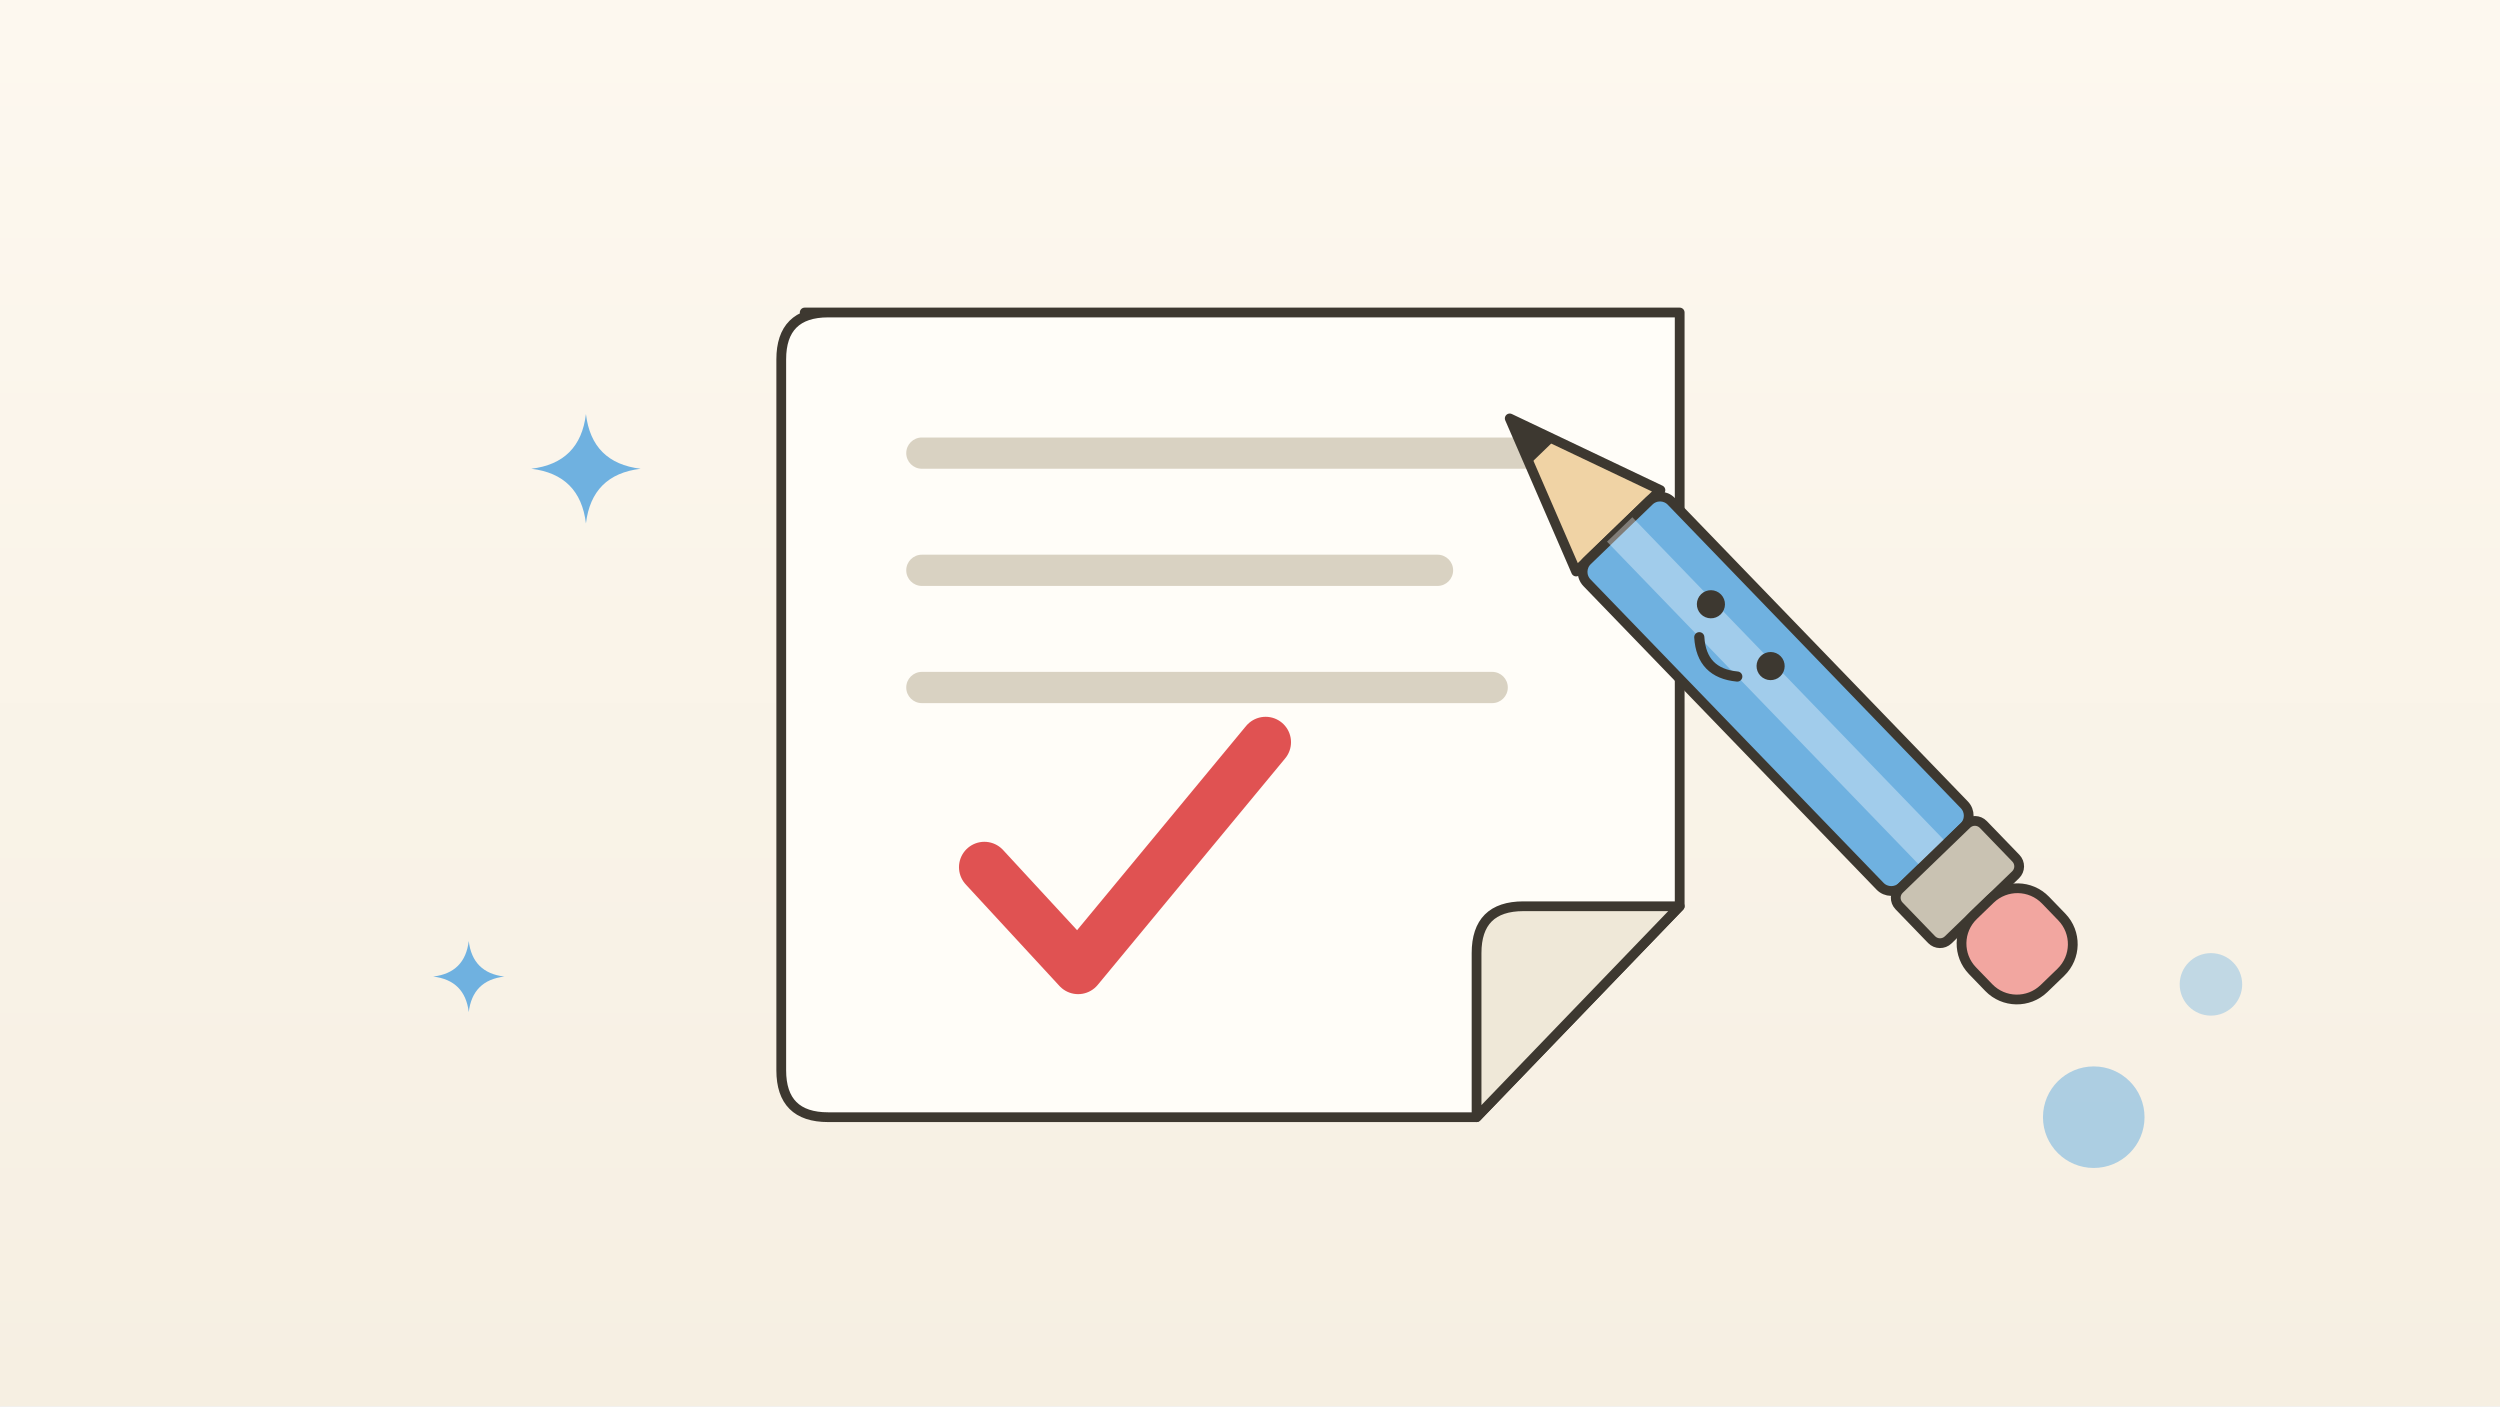
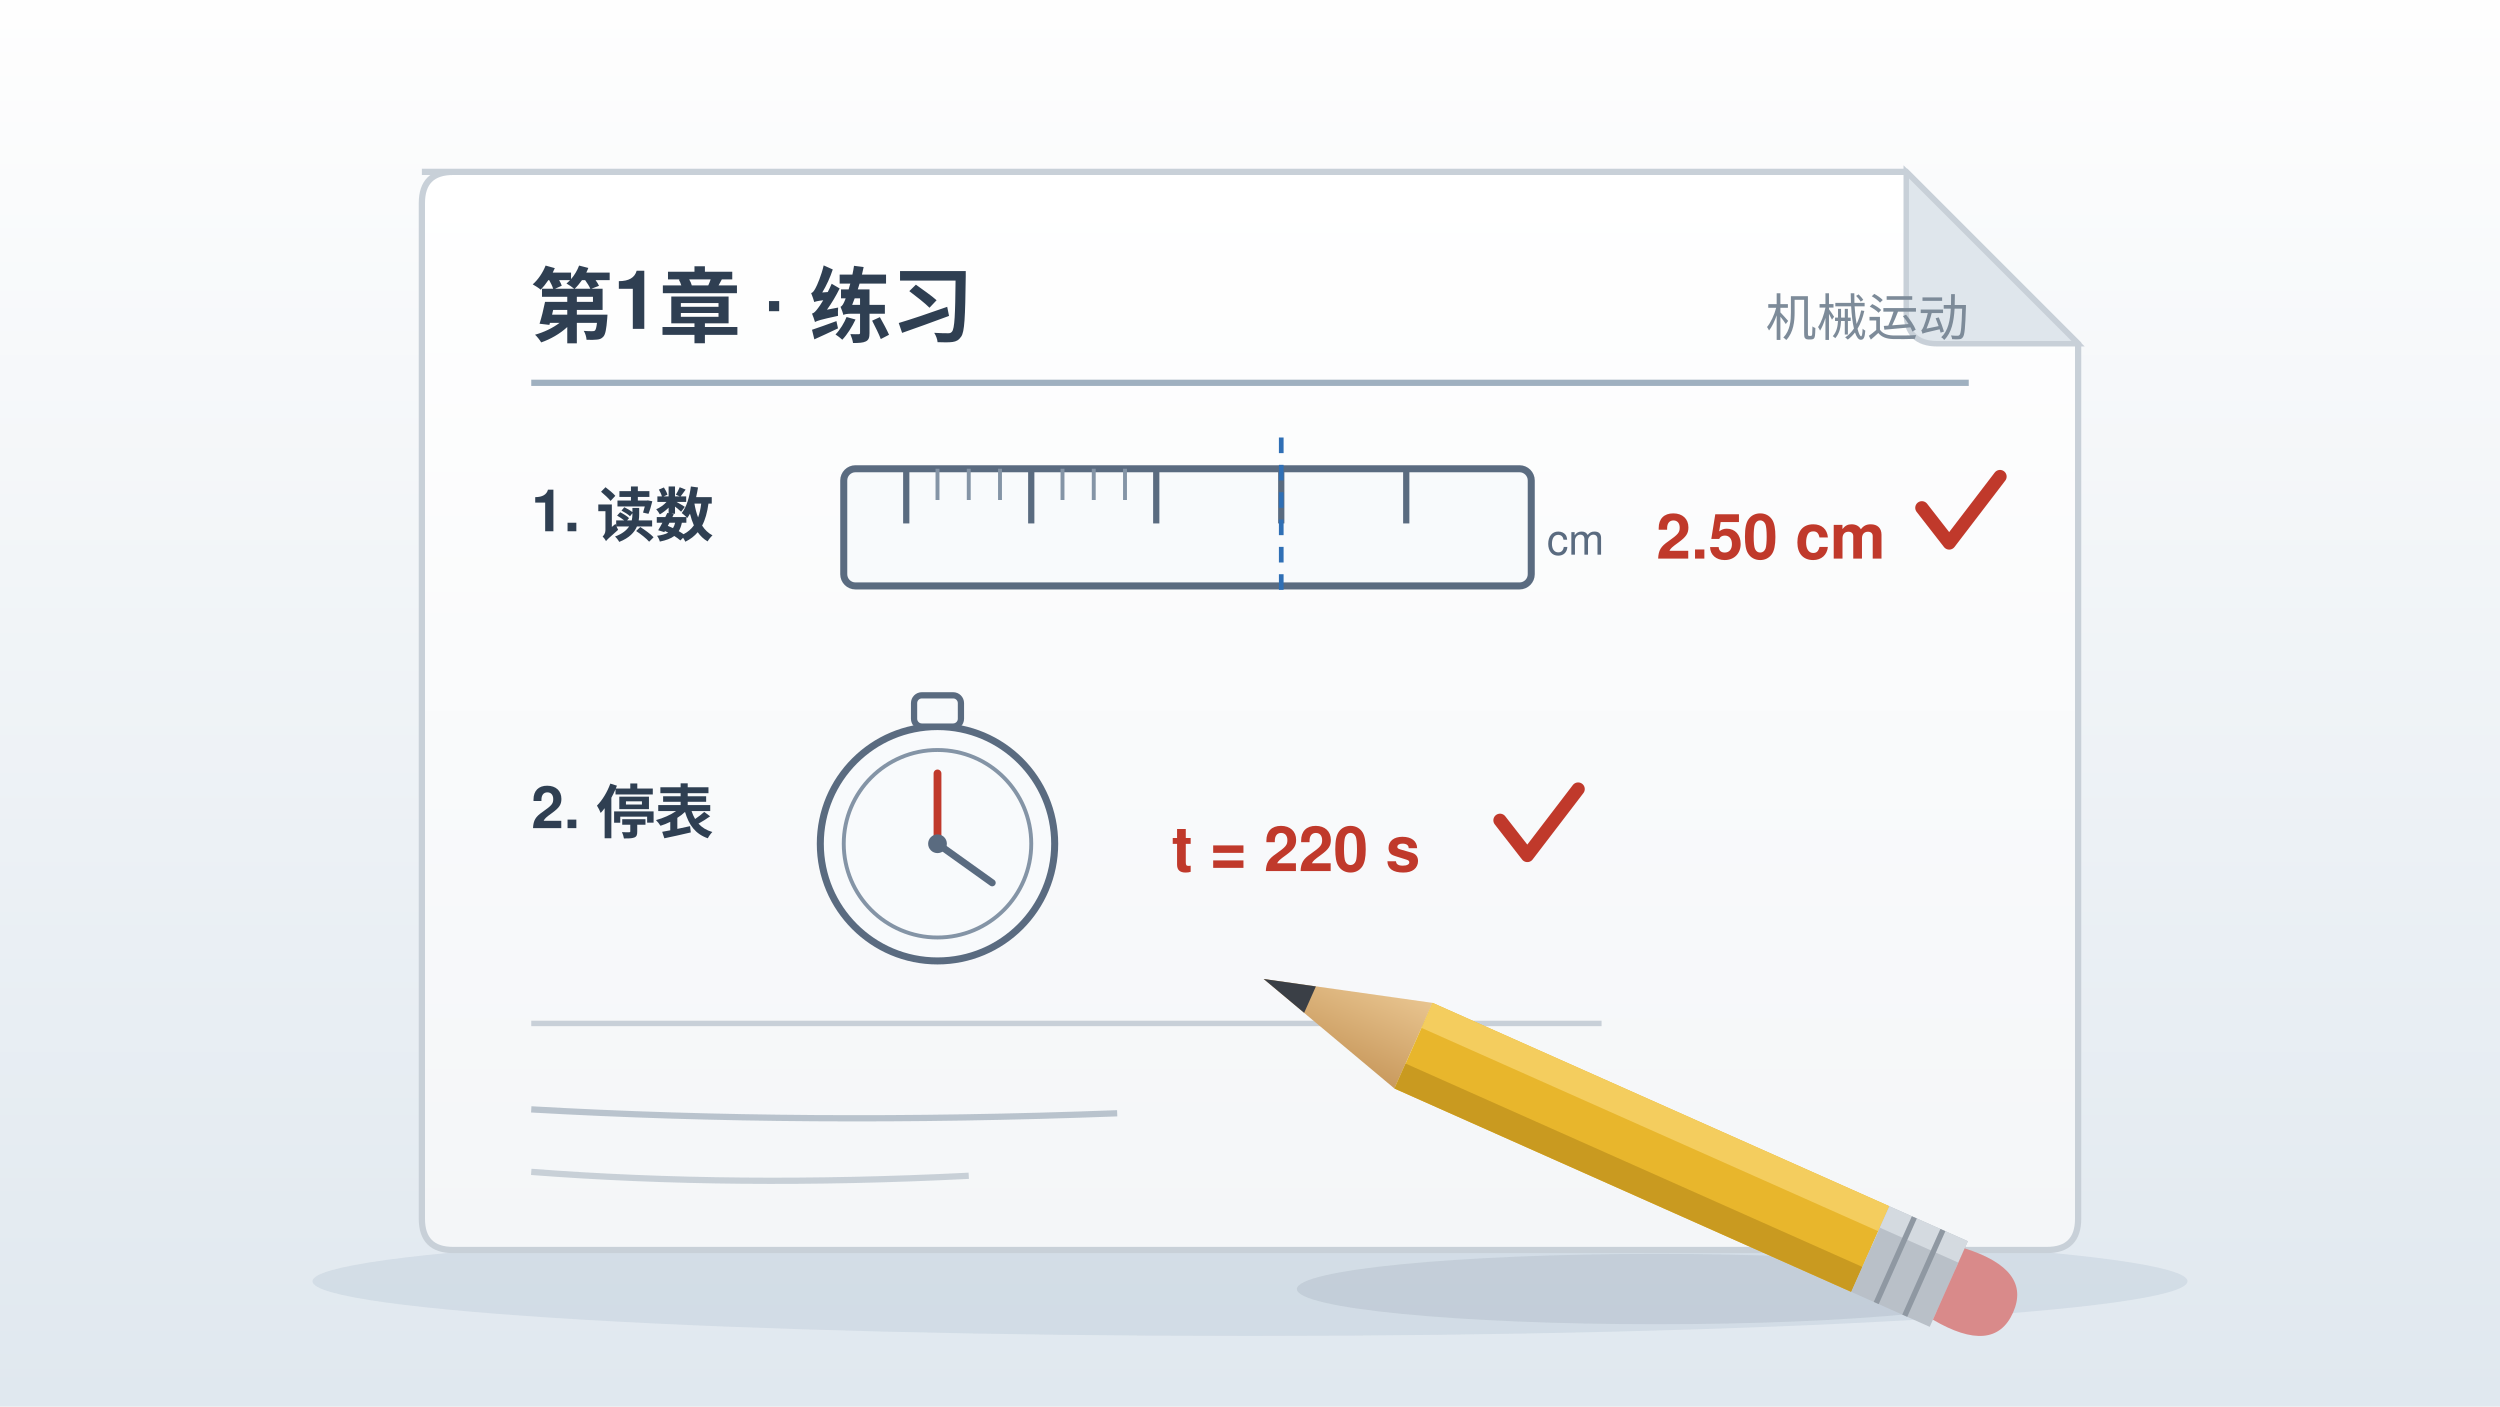
<svg xmlns="http://www.w3.org/2000/svg" viewBox="0 0 640 360" width="640" height="360">
  <defs>
    <linearGradient id="bg" x1="0" y1="0" x2="0" y2="1">
-       <stop offset="0" stop-color="#fdf8ef" />
-       <stop offset="1" stop-color="#f6efe2" />
+       <stop offset="0" stop-color="#fefefe" />
+       <stop offset="1" stop-color="#e0e8ef" />
+     </linearGradient>
+     <linearGradient id="paper" x1="0" y1="0" x2="0" y2="1">
+       <stop offset="0" stop-color="#ffffff" />
+       <stop offset="1" stop-color="#f4f6f8" />
+     </linearGradient>
+     <linearGradient id="woodG" x1="0" y1="0" x2="0" y2="1">
+       <stop offset="0" stop-color="#e8c48f" />
+       <stop offset="1" stop-color="#c99a5e" />
    </linearGradient>
  </defs>
  <rect width="640" height="360" fill="url(#bg)" />
-   <path d="M206,80 H430 V232 L378,286 H212 Q200,286 200,274 V92 Q200,80 212,80 Z" fill="#fffdf8" stroke="#3d3830" stroke-width="2.5" stroke-linejoin="round" />
-   <path d="M430,232 L378,286 V244 Q378,232 390,232 Z" fill="#efe8d8" stroke="#3d3830" stroke-width="2.5" stroke-linejoin="round" />
-   <rect x="232" y="112" width="164" height="8" rx="4" fill="#d9d2c2" />
-   <rect x="232" y="142" width="140" height="8" rx="4" fill="#d9d2c2" />
-   <rect x="232" y="172" width="154" height="8" rx="4" fill="#d9d2c2" />
-   <path d="M252,222 l24,26 l48,-58" fill="none" stroke="#e05252" stroke-width="13" stroke-linecap="round" stroke-linejoin="round" />
-   <g transform="translate(398,96) rotate(46)">
-     <path d="M0,16 L40,1 L40,31 Z" fill="#f0d3a5" stroke="#3d3830" stroke-width="2.5" stroke-linejoin="round" />
-     <path d="M0,16 L12,11.5 L12,20.5 Z" fill="#3d3830" />
-     <rect x="40" y="1" width="116" height="30" rx="4" fill="#6fb1e0" stroke="#3d3830" stroke-width="2.5" />
-     <rect x="40" y="11" width="116" height="9" fill="#ffffff" opacity="0.35" />
-     <rect x="156" y="1" width="18" height="30" rx="3" fill="#c9c2b2" stroke="#3d3830" stroke-width="2.5" />
-     <rect x="174" y="3" width="26" height="26" rx="10" fill="#f2a6a0" stroke="#3d3830" stroke-width="2.5" />
-     <circle cx="70" cy="12" r="3.6" fill="#3d3830" />
-     <circle cx="92" cy="12" r="3.6" fill="#3d3830" />
-     <path d="M74,20 q7,6 14,0" fill="none" stroke="#3d3830" stroke-width="2.6" stroke-linecap="round" />
+   <ellipse cx="320" cy="328" rx="240" ry="14" fill="#8aa0b6" opacity="0.18" />
+   <g>
+     <path d="M108 44 H488 L532 88 V312 Q532 320 524 320 H116 Q108 320 108 312 V52 Q108 44 116 44 Z" fill="url(#paper)" stroke="#c8d0d8" stroke-width="1.6" />
+     <path d="M488 44 L532 88 H496 Q488 88 488 80 Z" fill="#dfe6ec" stroke="#c8d0d8" stroke-width="1.4" />
+     <text x="136" y="86" font-family="'PingFang SC',Helvetica,sans-serif" font-size="21" font-weight="700" fill="#2f3f52">第1章 · 练习</text>
+     <line x1="136" y1="98" x2="504" y2="98" stroke="#9fb0c0" stroke-width="1.6" />
+     <text x="504" y="86" font-family="'PingFang SC',Helvetica,sans-serif" font-size="13" fill="#7d8b99" text-anchor="end">机械运动</text>
  </g>
-   <path d="M0,-14 Q1.5,-1.5 14,0 Q1.5,1.5 0,14 Q-1.5,1.5 -14,0 Q-1.5,-1.5 0,-14 Z" transform="translate(150,120) scale(1.0)" fill="#6fb1e0" />
-   <path d="M0,-14 Q1.5,-1.5 14,0 Q1.5,1.5 0,14 Q-1.5,1.5 -14,0 Q-1.5,-1.5 0,-14 Z" transform="translate(120,250) scale(0.65)" fill="#6fb1e0" />
-   <circle cx="536" cy="286" r="13" fill="#6fb1e0" opacity="0.55" />
-   <circle cx="566" cy="252" r="8" fill="#6fb1e0" opacity="0.4" />
+   <g>
+     <text x="136" y="136" font-family="'PingFang SC',Helvetica,sans-serif" font-size="15" font-weight="700" fill="#2f3f52">1. 读数</text>
+     <rect x="216" y="120" width="176" height="30" rx="3" fill="#f8fafc" stroke="#5a6b80" stroke-width="1.8" />
+     <g stroke="#5a6b80" stroke-width="1.6">
+       <line x1="232" y1="120" x2="232" y2="134" />
+       <line x1="264" y1="120" x2="264" y2="134" />
+       <line x1="296" y1="120" x2="296" y2="134" />
+       <line x1="328" y1="120" x2="328" y2="134" />
+       <line x1="360" y1="120" x2="360" y2="134" />
+     </g>
+     <g stroke="#8494a6" stroke-width="1">
+       <line x1="240" y1="120" x2="240" y2="128" />
+       <line x1="248" y1="120" x2="248" y2="128" />
+       <line x1="256" y1="120" x2="256" y2="128" />
+       <line x1="272" y1="120" x2="272" y2="128" />
+       <line x1="280" y1="120" x2="280" y2="128" />
+       <line x1="288" y1="120" x2="288" y2="128" />
+     </g>
+     <text x="396" y="142" font-family="'PingFang SC',Helvetica,sans-serif" font-size="11" fill="#5a6b80">cm</text>
+     <line x1="328" y1="112" x2="328" y2="154" stroke="#2f6fb5" stroke-width="1.2" stroke-dasharray="4 3" />
+     <text x="424" y="143" font-family="'PingFang SC',Helvetica,sans-serif" font-size="16" font-weight="700" fill="#c0392b">2.50 cm</text>
+     <path d="M492 130 l7 9 l13 -17" fill="none" stroke="#c0392b" stroke-width="3.4" stroke-linecap="round" stroke-linejoin="round" />
+   </g>
+   <g>
+     <text x="136" y="212" font-family="'PingFang SC',Helvetica,sans-serif" font-size="15" font-weight="700" fill="#2f3f52">2. 停表</text>
+     <circle cx="240" cy="216" r="30" fill="#f8fafc" stroke="#5a6b80" stroke-width="1.8" />
+     <circle cx="240" cy="216" r="24" fill="none" stroke="#8494a6" stroke-width="1" />
+     <rect x="234" y="178" width="12" height="8" rx="2" fill="#f8fafc" stroke="#5a6b80" stroke-width="1.6" />
+     <line x1="240" y1="216" x2="240" y2="198" stroke="#c0392b" stroke-width="2" stroke-linecap="round" />
+     <line x1="240" y1="216" x2="254" y2="226" stroke="#5a6b80" stroke-width="1.8" stroke-linecap="round" />
+     <circle cx="240" cy="216" r="2.4" fill="#5a6b80" />
+     <text x="300" y="223" font-family="'PingFang SC',Helvetica,sans-serif" font-size="16" font-weight="700" fill="#c0392b">t = 220 s</text>
+     <path d="M384 210 l7 9 l13 -17" fill="none" stroke="#c0392b" stroke-width="3.4" stroke-linecap="round" stroke-linejoin="round" />
+     <line x1="136" y1="262" x2="410" y2="262" stroke="#c8d0d8" stroke-width="1.4" />
+     <path d="M136 284 q70 4 150 1" stroke="#aab6c2" stroke-width="1.6" fill="none" opacity="0.8" />
+     <path d="M136 300 q52 4 112 1" stroke="#aab6c2" stroke-width="1.6" fill="none" opacity="0.6" />
+   </g>
+   <ellipse cx="424" cy="330" rx="92" ry="9" fill="#7d8b99" opacity="0.18" />
+   <g transform="translate(330 236) rotate(24)">
+     <path d="M0 16 L42 4 L42 28 Z" fill="url(#woodG)" />
+     <path d="M0 16 L13 12.3 L13 19.7 Z" fill="#3a3f46" />
+     <rect x="42" y="4" width="128" height="24" fill="#e8b62c" />
+     <rect x="42" y="4" width="128" height="7" fill="#f4cd5e" />
+     <rect x="42" y="21" width="128" height="7" fill="#c99a20" />
+     <rect x="170" y="4" width="22" height="24" fill="#b9c0c8" />
+     <rect x="170" y="4" width="22" height="6" fill="#d4dae0" />
+     <line x1="177" y1="4" x2="177" y2="28" stroke="#8f98a2" stroke-width="1.4" />
+     <line x1="185" y1="4" x2="185" y2="28" stroke="#8f98a2" stroke-width="1.4" />
+     <path d="M192 6 q18 -2 18 10 q0 12 -18 10 Z" fill="#d98a8a" />
+   </g>
</svg>
